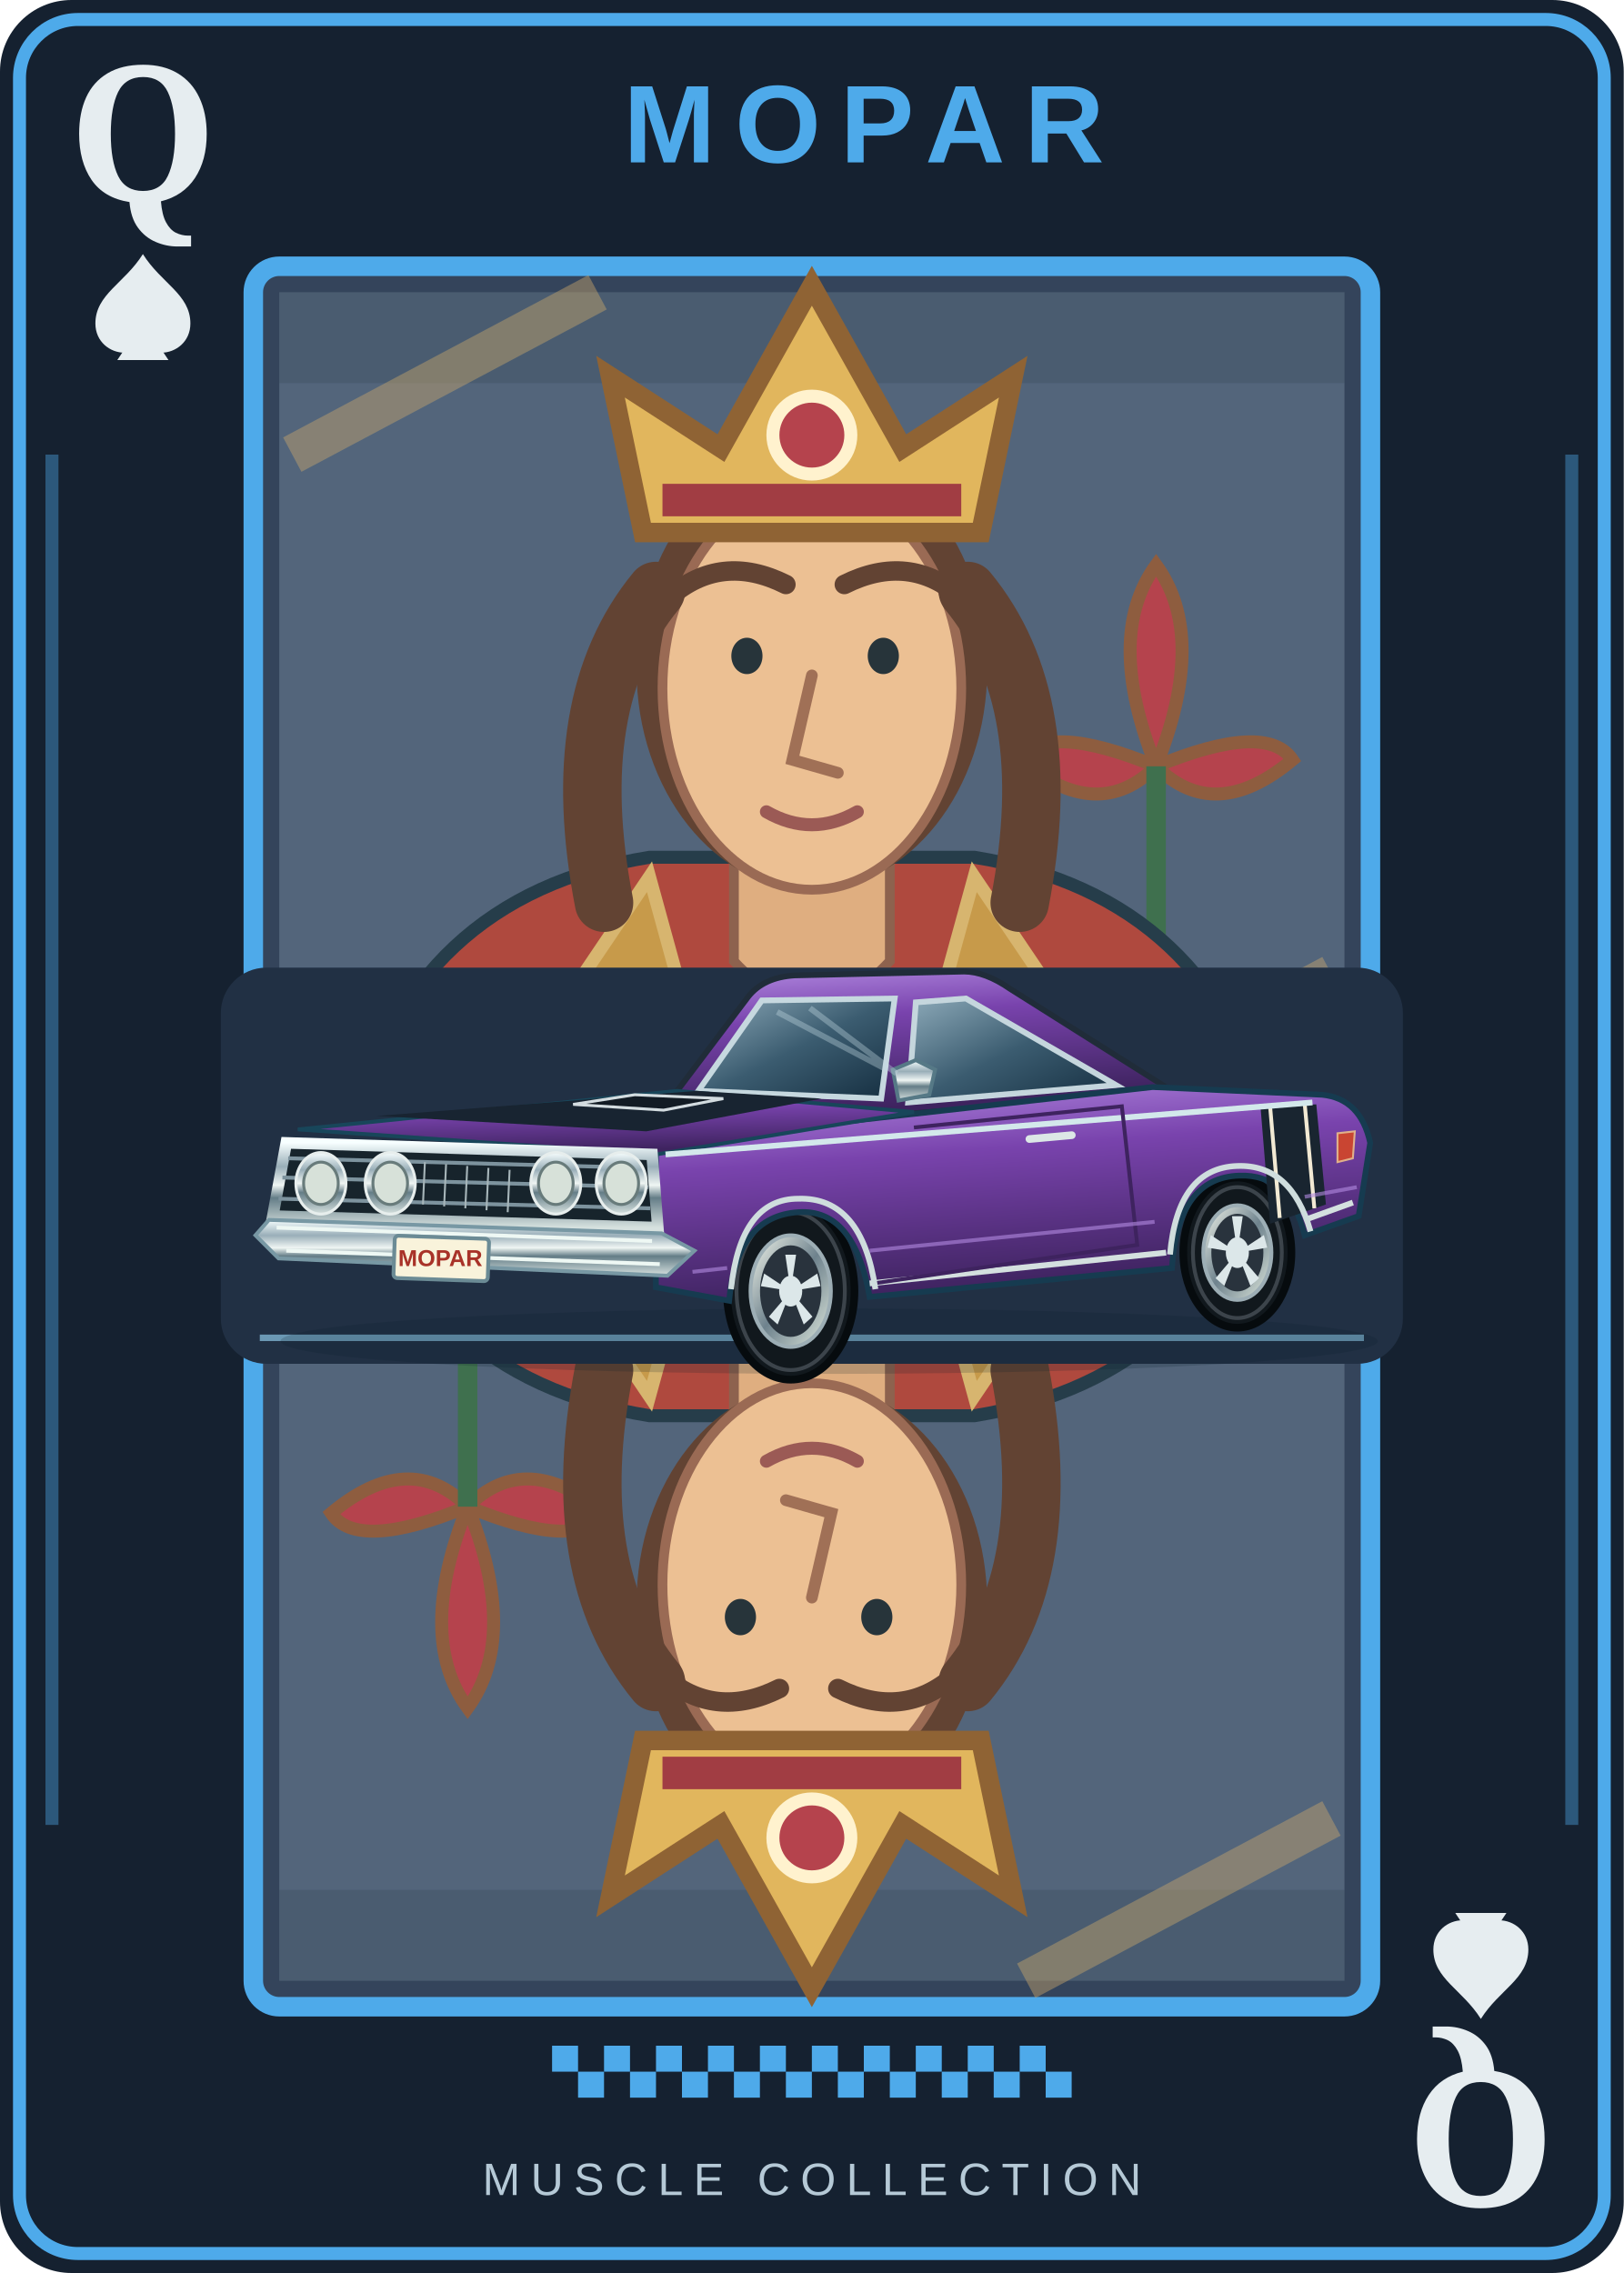
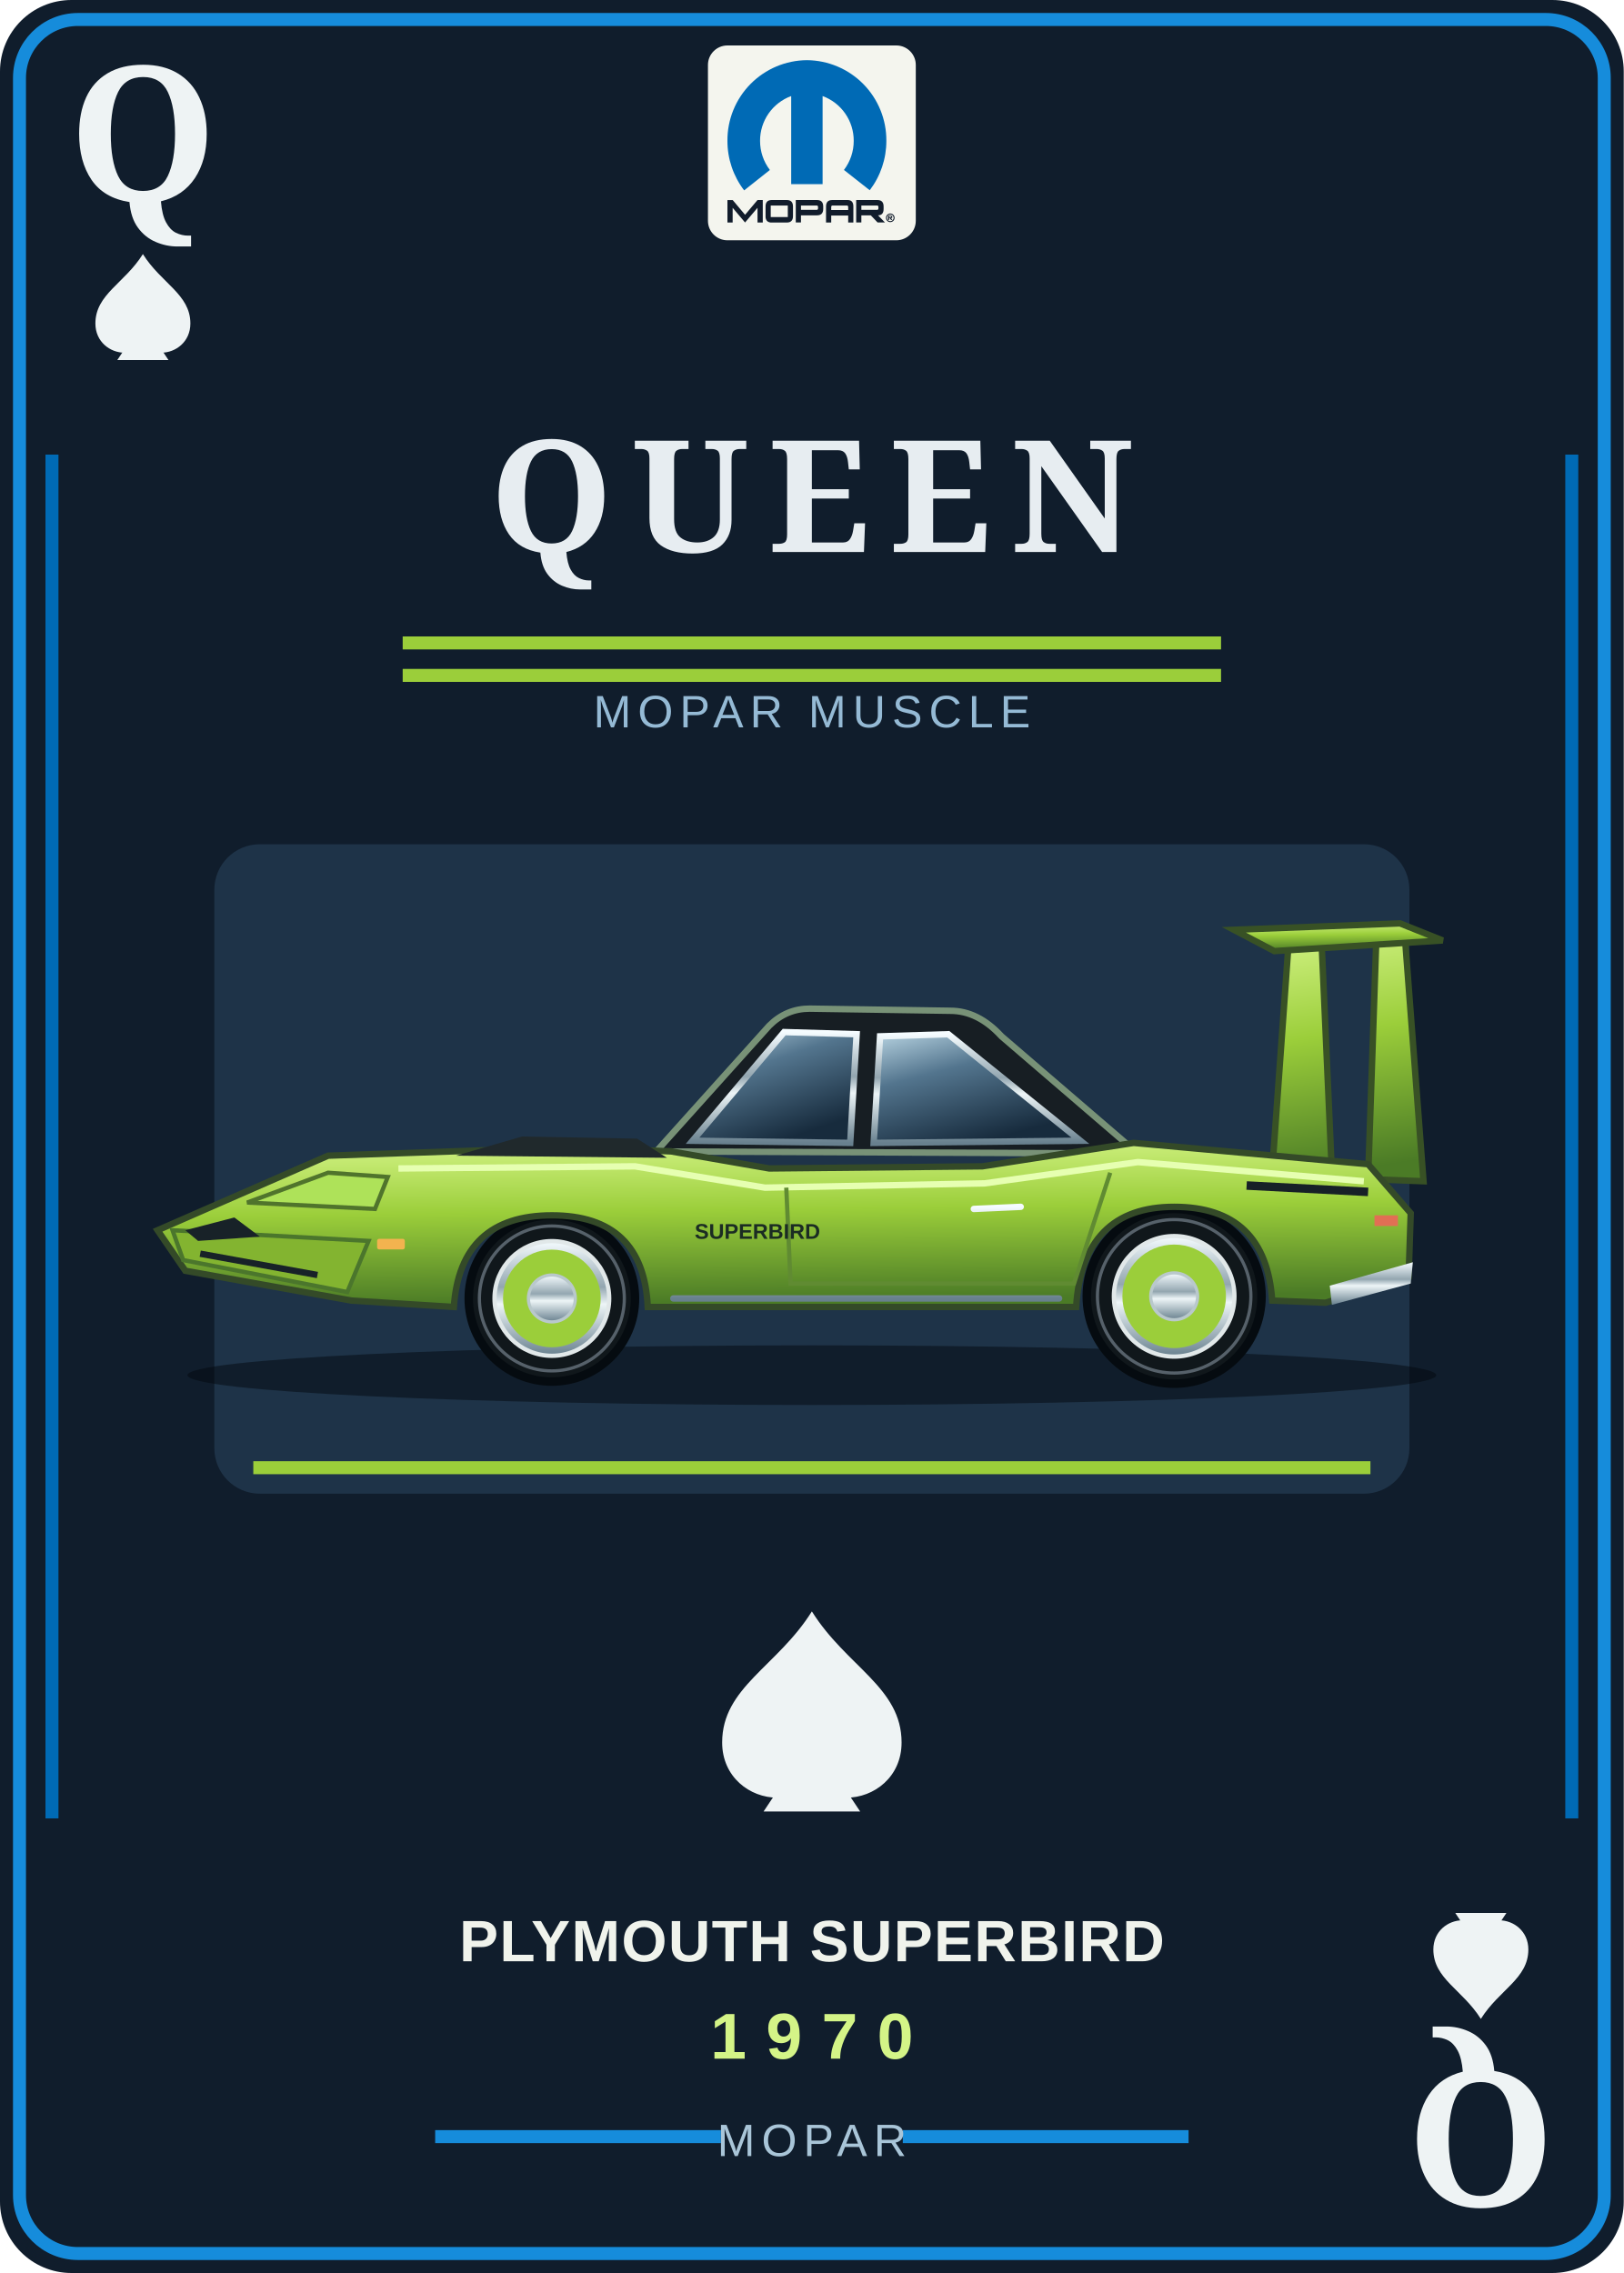
- <svg xmlns="http://www.w3.org/2000/svg" xmlns:xlink="http://www.w3.org/1999/xlink" viewBox="0 0 250 350" role="img" aria-label="Q of S — MOPAR">
-   <rect width="250" height="350" rx="11" fill="#152130" />
-   <rect x="3" y="3" width="244" height="344" rx="9" fill="none" stroke="#4eaaea" stroke-width="2" />
-   <path d="M8 70v211m234-211v211" stroke="#4eaaea" stroke-width="2" opacity=".4" />
-   <text x="133" y="25" text-anchor="middle" fill="#4eaaea" font-family="Arial,sans-serif" font-weight="900" font-size="17" letter-spacing="3">MOPAR</text>
-   <rect x="85" y="315" width="4" height="4" fill="#4eaaea" />
-   <rect x="93" y="315" width="4" height="4" fill="#4eaaea" />
-   <rect x="101" y="315" width="4" height="4" fill="#4eaaea" />
-   <rect x="109" y="315" width="4" height="4" fill="#4eaaea" />
-   <rect x="117" y="315" width="4" height="4" fill="#4eaaea" />
-   <rect x="125" y="315" width="4" height="4" fill="#4eaaea" />
-   <rect x="133" y="315" width="4" height="4" fill="#4eaaea" />
-   <rect x="141" y="315" width="4" height="4" fill="#4eaaea" />
-   <rect x="149" y="315" width="4" height="4" fill="#4eaaea" />
-   <rect x="157" y="315" width="4" height="4" fill="#4eaaea" />
-   <rect x="89" y="319" width="4" height="4" fill="#4eaaea" />
-   <rect x="97" y="319" width="4" height="4" fill="#4eaaea" />
-   <rect x="105" y="319" width="4" height="4" fill="#4eaaea" />
-   <rect x="113" y="319" width="4" height="4" fill="#4eaaea" />
-   <rect x="121" y="319" width="4" height="4" fill="#4eaaea" />
-   <rect x="129" y="319" width="4" height="4" fill="#4eaaea" />
-   <rect x="137" y="319" width="4" height="4" fill="#4eaaea" />
-   <rect x="145" y="319" width="4" height="4" fill="#4eaaea" />
-   <rect x="153" y="319" width="4" height="4" fill="#4eaaea" />
-   <rect x="161" y="319" width="4" height="4" fill="#4eaaea" />
-   <text x="125" y="338" text-anchor="middle" fill="#b5c9d6" font-family="Arial,sans-serif" font-size="7" letter-spacing="1.6">MUSCLE COLLECTION</text>
+ <svg xmlns="http://www.w3.org/2000/svg" xmlns:xlink="http://www.w3.org/1999/xlink" viewBox="0 0 250 350" role="img" aria-label="Q of S — MOPAR, 1970 PLYMOUTH SUPERBIRD">
  <defs>
    <symbol id="pip" viewBox="0 0 32 32">
-       <g fill="#e6edf0">
+       <g fill="#eef3f4">
        <path d="M16 2C11 10 3 13 3 21c0 5 4 8 8 8 2 0 4-1 5-3 1 2 3 3 5 3 4 0 8-3 8-8 0-8-8-11-13-19Z" />
        <path d="M13 25h6l4 6H9Z" />
      </g>
    </symbol>
-     <linearGradient id="body-paint" x1="0" y1="0" x2=".25" y2="1">
-       <stop stop-color="#b28ae1" />
-       <stop offset=".38" stop-color="#7943ad" />
-       <stop offset="1" stop-color="#3e235f" />
+     <symbol id="mopar-logo" viewBox="0 0 49 48">
+       <path d="M23.058 -0.001C16.896 0.046 11.005 2.539 6.681 6.93C2.356 11.32 -0.047 17.249 -6.73679e-05 23.411C-0.013 28.605 1.692 33.657 4.849 37.782L12.314 31.865C10.46 29.437 9.459 26.466 9.467 23.411C9.456 20.579 10.316 17.812 11.932 15.486C13.548 13.16 15.841 11.388 18.499 10.411V35.973H27.613V10.41C30.271 11.387 32.564 13.159 34.18 15.485C35.796 17.811 36.656 20.578 36.645 23.41C36.652 26.461 35.655 29.429 33.807 31.856L41.29 37.744C44.429 33.626 46.124 28.589 46.112 23.411C46.159 17.249 43.756 11.322 39.433 6.931C35.11 2.541 29.22 0.047 23.058 -0.001Z" fill="#006ab5" />
+       <path d="M0 47.115V40.602H1.536L5.118 44.869L8.726 40.59H10.255V47.115H8.726V42.844L5.114 47.106L1.514 42.845V47.116L0 47.115ZM37.358 47.09H38.858V45.027H41.6L43.572 47.1H45.149C45.333 47.109 45.517 47.105 45.7 47.09C44.359 45.721 43.693 45.032 43.7 45.025C44.776 45.025 45.315 44.403 45.315 43.168V42.462C45.315 41.214 44.719 40.59 43.526 40.59H37.358V47.09ZM38.858 42.179H43.421C43.677 42.179 43.808 42.327 43.808 42.618V42.985C43.808 43.285 43.677 43.436 43.421 43.436H38.861L38.858 42.179ZM36.54 42.452C36.542 41.211 35.993 40.59 34.894 40.59H30.394C29.203 40.59 28.607 41.211 28.607 42.452V47.117H30.113V45.081H35.04V47.117H36.54V42.452ZM30.112 43.49V42.646C30.112 42.334 30.24 42.178 30.496 42.178H34.655C34.911 42.178 35.039 42.334 35.039 42.646V43.49H30.112ZM19.831 47.09H21.337V45.027H25.994C27.194 45.027 27.794 44.405 27.794 43.161V42.461C27.792 41.214 27.192 40.59 25.994 40.59H19.831V47.09ZM21.337 42.179H25.9C26.159 42.179 26.289 42.327 26.289 42.618V42.985C26.289 43.286 26.159 43.436 25.9 43.436H21.34L21.337 42.179ZM17.517 42.633V45.533H12.565V42.181H17.517V42.633ZM17.232 40.59H12.749C11.624 40.627 11.061 41.248 11.062 42.451V45.251C11.014 45.763 11.169 46.273 11.492 46.673C11.679 46.834 11.897 46.956 12.132 47.032C12.366 47.107 12.614 47.135 12.86 47.114H17.333C18.458 47.079 19.021 46.459 19.02 45.255V42.455C19.02 41.212 18.424 40.59 17.232 40.59Z" fill="#111c2b" fill-rule="evenodd" />
+       <path d="M47.252 46.724C47.379 46.724 47.506 46.699 47.623 46.65C47.741 46.6 47.848 46.529 47.938 46.438C48.028 46.348 48.1 46.24 48.148 46.122C48.197 46.004 48.222 45.878 48.221 45.75C48.222 45.622 48.197 45.496 48.148 45.378C48.1 45.26 48.028 45.153 47.938 45.062C47.848 44.972 47.741 44.9 47.623 44.851C47.505 44.802 47.379 44.777 47.252 44.777C47.124 44.777 46.997 44.802 46.879 44.85C46.76 44.899 46.653 44.971 46.562 45.061C46.472 45.152 46.4 45.259 46.351 45.377C46.302 45.495 46.277 45.622 46.277 45.75C46.277 45.878 46.302 46.005 46.351 46.123C46.399 46.242 46.471 46.349 46.562 46.44C46.652 46.53 46.76 46.602 46.878 46.651C46.997 46.7 47.123 46.725 47.252 46.724ZM46 45.75C46 45.418 46.132 45.1 46.367 44.866C46.602 44.632 46.92 44.5 47.252 44.5C47.583 44.501 47.9 44.633 48.134 44.867C48.368 45.101 48.5 45.419 48.5 45.75C48.5 46.081 48.368 46.399 48.134 46.633C47.9 46.868 47.583 47 47.252 47C46.92 47 46.602 46.868 46.367 46.634C46.132 46.4 46 46.082 46 45.75Z" fill="#111c2b" fill-rule="evenodd" />
+       <path d="M46.961 45.853H47.114L47.474 46.377H47.873L47.474 45.831C47.684 45.817 47.85 45.736 47.85 45.505C47.85 45.217 47.61 45.125 47.207 45.125H46.625V46.375H46.961V45.853ZM46.961 45.64V45.333H47.193C47.321 45.333 47.5 45.344 47.5 45.473C47.5 45.601 47.414 45.637 47.264 45.637L46.961 45.64Z" fill="#111c2b" fill-rule="evenodd" />
+     </symbol>
+     <linearGradient id="vehicle-paint" x1="0" y1="0" x2=".1" y2="1">
+       <stop stop-color="#d4f487" />
+       <stop offset=".45" stop-color="#9bce3a" />
+       <stop offset="1" stop-color="#4b7b26" />
    </linearGradient>
-     <linearGradient id="chrome" x1="0" y1="0" x2="0" y2="1">
-       <stop stop-color="#f7ffff" />
-       <stop offset=".28" stop-color="#99aeb8" />
-       <stop offset=".5" stop-color="#eff5f3" />
-       <stop offset=".65" stop-color="#647d87" />
-       <stop offset="1" stop-color="#d6e1df" />
+     <linearGradient id="vehicle-chrome" x1="0" y1="0" x2="0" y2="1">
+       <stop stop-color="#f5fcff" />
+       <stop offset=".4" stop-color="#93a6b0" />
+       <stop offset=".55" stop-color="#edf5f7" />
+       <stop offset="1" stop-color="#68808e" />
    </linearGradient>
-     <linearGradient id="wheel-metal" x1="0" y1="0" x2="1" y2="1">
-       <stop stop-color="#f5f8ed" />
-       <stop offset=".5" stop-color="#6e828d" />
-       <stop offset="1" stop-color="#e2ebdf" />
+     <linearGradient id="vehicle-glass" x1="0" y1="0" x2=".5" y2="1">
+       <stop stop-color="#b7d3e1" />
+       <stop offset=".4" stop-color="#53758e" />
+       <stop offset="1" stop-color="#172b3d" />
    </linearGradient>
-     <linearGradient id="glass" x1="0" y1="0" x2="1" y2="1">
-       <stop stop-color="#8daab9" />
-       <stop offset=".5" stop-color="#3b5c70" />
-       <stop offset="1" stop-color="#152e40" />
-     </linearGradient>
-     <symbol id="vehicle" viewBox="0 0 640 280">
-       <ellipse cx="329" cy="248" rx="285" ry="17" fill="#081c29" opacity=".18" />
+     <symbol id="vehicle" data-model="superbird" viewBox="0 0 640 280">
+       <ellipse cx="320" cy="252" rx="293" ry="14" fill="#02080e" opacity=".5" />
      <g>
-         <ellipse cx="541" cy="202" rx="28.08" ry="39" fill="#11181d" stroke="#060b0e" stroke-width="4" />
-         <ellipse cx="541" cy="202" rx="23.08" ry="34" fill="none" stroke="#3c444b" stroke-width="2" />
-         <ellipse cx="541" cy="202" rx="17.69" ry="24.57" fill="url(#wheel-metal)" stroke="#9daeb5" stroke-width="2" />
-         <ellipse cx="541" cy="202" rx="13.514" ry="20.147" fill="#29333d" />
-         <g transform="translate(541 202) scale(.7 .86) translate(-541 -202)">
-           <path d="M541 202l-4-22 8 0Z" fill="#dce7e9" transform="rotate(0 541 202)" />
-           <path d="M541 202l-4-22 8 0Z" fill="#dce7e9" transform="rotate(72 541 202)" />
-           <path d="M541 202l-4-22 8 0Z" fill="#dce7e9" transform="rotate(144 541 202)" />
-           <path d="M541 202l-4-22 8 0Z" fill="#dce7e9" transform="rotate(216 541 202)" />
-           <path d="M541 202l-4-22 8 0Z" fill="#dce7e9" transform="rotate(288 541 202)" />
-         </g>
-         <ellipse cx="541" cy="202" rx="6" ry="8" fill="#dce7e9" />
+         <circle cx="198" cy="216" r="39" fill="#10171b" stroke="#050b10" stroke-width="4" />
+         <circle cx="198" cy="216" r="34" fill="none" stroke="#56616a" stroke-width="1.5" />
+         <circle cx="198" cy="216" r="26.91" fill="url(#vehicle-chrome)" stroke="#e1e8e9" stroke-width="2" />
+         <circle cx="198" cy="216" r="22.91" fill="#9bce3a" />
+         <circle cx="198" cy="216" r="11" fill="url(#vehicle-chrome)" stroke="#b9c8cc" stroke-width="1.5" />
      </g>
      <g>
-         <ellipse cx="309" cy="222" rx="33.12" ry="46" fill="#11181d" stroke="#060b0e" stroke-width="4" />
-         <ellipse cx="309" cy="222" rx="28.12" ry="41" fill="none" stroke="#3c444b" stroke-width="2" />
-         <ellipse cx="309" cy="222" rx="20.866" ry="28.98" fill="url(#wheel-metal)" stroke="#9daeb5" stroke-width="2" />
-         <ellipse cx="309" cy="222" rx="15.939" ry="23.764" fill="#29333d" />
-         <g transform="translate(309 222) scale(.7 .86) translate(-309 -222)">
-           <path d="M309 222l-4-22 8 0Z" fill="#dce7e9" transform="rotate(0 309 222)" />
-           <path d="M309 222l-4-22 8 0Z" fill="#dce7e9" transform="rotate(72 309 222)" />
-           <path d="M309 222l-4-22 8 0Z" fill="#dce7e9" transform="rotate(144 309 222)" />
-           <path d="M309 222l-4-22 8 0Z" fill="#dce7e9" transform="rotate(216 309 222)" />
-           <path d="M309 222l-4-22 8 0Z" fill="#dce7e9" transform="rotate(288 309 222)" />
-         </g>
-         <ellipse cx="309" cy="222" rx="6" ry="8" fill="#dce7e9" />
+         <circle cx="490" cy="215" r="41" fill="#10171b" stroke="#050b10" stroke-width="4" />
+         <circle cx="490" cy="215" r="36" fill="none" stroke="#56616a" stroke-width="1.5" />
+         <circle cx="490" cy="215" r="28.29" fill="url(#vehicle-chrome)" stroke="#e1e8e9" stroke-width="2" />
+         <circle cx="490" cy="215" r="24.29" fill="#9bce3a" />
+         <circle cx="490" cy="215" r="11" fill="url(#vehicle-chrome)" stroke="#b9c8cc" stroke-width="1.5" />
      </g>
-       <path d="M247 122 287 69Q295 59 311 58L399 56Q410 56 423 65L507 118 369 130Z" fill="url(#body-paint)" stroke="#202c39" stroke-width="3" />
-       <path d="m261 118 33-47 69-1-7 52Z" fill="url(#glass)" stroke="#c6d8df" stroke-width="3" />
-       <path d="m374 72 26-2 78 45-108 9Z" fill="url(#glass)" stroke="#c5d6dd" stroke-width="3" />
-       <path d="M239 145 497 116 585 120Q605 122 610 145L604 183 576 193Q568 161 542 162Q510 163 507 210L350 225Q342 179 313 181Q281 183 277 227L239 220Z" fill="url(#body-paint)" stroke="#163b50" stroke-width="3" />
-       <path d="M53 138 250 118 373 129 239 151Z" fill="url(#body-paint)" stroke="#18465a" stroke-width="2" />
-       <path d="m94 131 140 8 91-17-65-4Z" fill="#182431" />
-       <path d="m196 125 47 3 31-6-46-2Z" fill="#121b24" stroke="#d3dce0" stroke-width="1.5" />
-       <path d="m553 126 29-1 5 52-29 10Z" fill="#192530" />
-       <path d="m558 126 5 58m13-59 5 54" stroke="#f2ead4" stroke-width="2" />
-       <path d="m244 151 336-27" fill="none" stroke="#d3e8eb" stroke-width="3" />
-       <path d="m350 218 154-16m72-17 25-9" stroke="#d4e0df" stroke-width="3" />
-       <path d="m373 137 108-11 8 72-137 20" fill="none" stroke="#3e235f" stroke-width="2" />
-       <path d="m433 143 22-2" stroke="#dce7e6" stroke-width="4" stroke-linecap="round" />
-       <path d="m258 212 18-2m74-9 148-15m78-13 27-5" fill="none" stroke="#b28ae1" stroke-width="2" opacity=".6" />
-       <path d="M47 145 237 151 240 189 40 183Z" fill="#17242c" stroke="url(#chrome)" stroke-width="6" />
-       <path d="m48 153 184 5M45 163l190 5m-192 6 193 5" stroke="#7d939e" stroke-width="2" />
-       <path d="m119 155-1 22m12-21-1 22m12-21-1 22m12-21-1 22m12-21-1 22" stroke="#a6b5b9" stroke-width="1" />
-       <ellipse cx="65" cy="166" rx="13" ry="16" fill="url(#chrome)" stroke="#e7eeed" stroke-width="1.5" />
-       <ellipse cx="65" cy="166" rx="9" ry="11" fill="#d7e1d9" stroke="#687b7b" stroke-width="1.5" />
-       <ellipse cx="101" cy="166" rx="13" ry="16" fill="url(#chrome)" stroke="#e7eeed" stroke-width="1.5" />
-       <ellipse cx="101" cy="166" rx="9" ry="11" fill="#d7e1d9" stroke="#687b7b" stroke-width="1.5" />
-       <ellipse cx="187" cy="166" rx="13" ry="16" fill="url(#chrome)" stroke="#e7eeed" stroke-width="1.5" />
-       <ellipse cx="187" cy="166" rx="9" ry="11" fill="#d7e1d9" stroke="#687b7b" stroke-width="1.5" />
-       <ellipse cx="221" cy="166" rx="13" ry="16" fill="url(#chrome)" stroke="#e7eeed" stroke-width="1.5" />
-       <ellipse cx="221" cy="166" rx="9" ry="11" fill="#d7e1d9" stroke="#687b7b" stroke-width="1.5" />
-       <path d="m38 185 204 7 17 9-14 13-202-9-12-12Z" fill="url(#chrome)" stroke="#7898a4" stroke-width="2" />
-       <path d="m42 189 195 7m-190 5 194 7" stroke="#eef8f4" stroke-width="2" />
-       <rect x="103" y="194" width="49" height="22" rx="2" fill="#f9f3db" stroke="#6b8b95" stroke-width="2" transform="rotate(2 127 205)" />
-       <text x="127" y="209" text-anchor="middle" fill="#a83228" font-size="12" font-weight="700" font-family="Arial,sans-serif">MOPAR</text>
-       <path d="M278 221q5-47 35-47 33-1 40 47m153-18q4-45 35-46 28-1 38 34" fill="none" stroke="#cfdddd" stroke-width="3" />
-       <path d="m365 123-3-16 12-5 10 5-3 13Z" fill="url(#chrome)" stroke="#567986" stroke-width="2" />
-       <path d="m359 107-57-30m62 32-45-34" stroke="#c5dce4" stroke-width="3" opacity=".36" />
-       <path d="m593 140 9-1-1 14-8 2Z" fill="#c94532" stroke="#dfb08a" stroke-width="1" />
+       <path d="m247 147 53-59q8-8 19-8l66 1q13 0 24 12l64 55Z" fill="#171e23" stroke="#789277" stroke-width="3" />
+       <path d="m264 142 43-51 34 1-3 51Z" fill="url(#vehicle-glass)" stroke="url(#vehicle-chrome)" stroke-width="3" />
+       <path d="m352 93 32-1 62 50-97 1Z" fill="url(#vehicle-glass)" stroke="url(#vehicle-chrome)" stroke-width="3" />
+       <path d="m536 156 8-111h15l5 112Zm45 4 4-117h13l9 118Z" fill="url(#vehicle-paint)" stroke="#385125" stroke-width="3" />
+       <path d="m518 43 78-3 20 8-79 5Z" fill="url(#vehicle-paint)" stroke="#385125" stroke-width="3" />
+       <path data-body="superbird" d="m13 184 80-35 116-4 45 2 46 8 100-1 71-11 110 10 20 23-1 30-39 12-25-1q-3-44-46-44t-46 47H243q-2-43-45-43t-46 43l-48-3-78-14Z" fill="url(#vehicle-paint)" stroke="#344a28" stroke-width="3" />
+       <path d="m20 184 92 5-10 24-77-15Z" fill="#83b430" stroke="#4b762c" stroke-width="2" />
+       <path d="m55 171 38-14 28 2-6 15Z" fill="#aee259" stroke="#50742c" stroke-width="2" />
+       <path d="m26 184 23-6 12 9-29 2Z" fill="#182228" />
+       <path d="m33 195 55 10" stroke="#182228" stroke-width="3" />
+       <path d="m126 155 111-1 61 10 103-2 72-10 106 9" fill="none" stroke="#e6ffb1" stroke-width="3" />
+       <path d="m308 164 2 45h133l17-52" fill="none" stroke="#608b32" stroke-width="2" />
+       <path d="m396 174 22-1m-163 43h181" stroke="url(#vehicle-chrome)" stroke-width="3" stroke-linecap="round" />
+       <path d="m153 149 31-9 54 1 14 9Z" fill="#20292c" />
+       <path d="m524 163 57 3" stroke="#172027" stroke-width="4" />
+       <text x="265" y="188" font-family="Arial,sans-serif" font-size="10" font-weight="700" fill="#1b2c23">SUPERBIRD</text>
+       <rect x="116" y="188" width="13" height="5" rx="1" fill="#f3b34f" />
+       <rect x="584" y="177" width="11" height="5" fill="#e16f54" />
+       <path d="m563 210 39-11-1 10-37 10Z" fill="url(#vehicle-chrome)" />
    </symbol>
  </defs>
-   <g fill="#e6edf0" text-anchor="middle">
+   <rect width="250" height="350" rx="11" fill="#101d2c" />
+   <rect x="3" y="3" width="244" height="344" rx="9" fill="none" stroke="#168cdb" stroke-width="2" />
+   <path d="M8 70v210m234-210v210" stroke="#006ab5" stroke-width="2" />
+   <rect x="109" y="7" width="32" height="30" rx="3" fill="#f4f5ee" />
+   <use xlink:href="#mopar-logo" x="112" y="9" width="26" height="26" />
+   <g fill="#eef3f4" text-anchor="middle">
    <text x="22" y="31" font-family="Georgia,serif" font-weight="700" font-size="29">Q</text>
    <use xlink:href="#pip" x="13" y="38" width="18" height="18" />
  </g>
  <g transform="rotate(180 125 175)">
-     <g fill="#e6edf0" text-anchor="middle">
+     <g fill="#eef3f4" text-anchor="middle">
      <text x="22" y="31" font-family="Georgia,serif" font-weight="700" font-size="29">Q</text>
      <use xlink:href="#pip" x="13" y="38" width="18" height="18" />
    </g>
  </g>
+   <text x="125" y="302" text-anchor="middle" fill="#f0f3ec" font-family="Arial,sans-serif" font-size="9" font-weight="700" letter-spacing=".2">PLYMOUTH SUPERBIRD</text>
+   <text x="125" y="317" text-anchor="middle" fill="#d4f487" font-family="Arial,sans-serif" font-size="10" font-weight="700" letter-spacing="3">1970</text>
+   <path d="M67 329h44m28 0h44" stroke="#168cdb" stroke-width="2" />
+   <text x="125" y="332" text-anchor="middle" fill="#a9c5d8" font-family="Arial,sans-serif" font-size="7" letter-spacing="1">MOPAR</text>
  <g id="main-art">
-     <rect x="39" y="41" width="172" height="268" rx="4" fill="#34445b" stroke="#4eaaea" stroke-width="3" />
-     <g>
-       <rect x="43" y="45" width="164" height="130" fill="#53657b" />
-       <path d="M43 45h164v14H43Zm0 116h164v14H43Z" fill="#182b35" opacity=".16" />
-       <path d="M45 70 92 45M158 175l47-25" stroke="#c5a56b" stroke-width="6" opacity=".45" />
-       <path d="M178 118q8-20 0-31-8 11 0 31Zm0 0q-17-7-21-1 12 10 21 1Zm0 0q17-7 21-1-12 10-21 1Z" fill="#b5434d" stroke="#8e5d3f" stroke-width="2" />
-       <path d="M178 118v48" stroke="#3f704e" stroke-width="3" />
-       <path d="M54 175 Q63 138 100 132 L150 132 Q187 138 196 175Z" fill="#af493e" stroke="#263d4a" stroke-width="2" />
-       <path d="M73 175 100 135 111 175M177 175 150 135 139 175" fill="#c79a4a" stroke="#d7b56f" stroke-width="2" />
-       <path d="M113 126v22q12 13 24 0v-22" fill="#dfae80" stroke="#8d624e" stroke-width="1.5" />
-       <ellipse cx="125" cy="103" rx="27" ry="34" fill="#624333" />
-       <ellipse cx="125" cy="106" rx="23" ry="31" fill="#ecc093" stroke="#9a6a54" stroke-width="1.5" />
-       <path d="M103 92q8-7 18-2M130 90q10-5 18 2" fill="none" stroke="#624333" stroke-width="3" stroke-linecap="round" />
-       <ellipse cx="115" cy="101" rx="2.4" ry="2.8" fill="#27343a" />
-       <ellipse cx="136" cy="101" rx="2.4" ry="2.8" fill="#27343a" />
-       <path d="m125 104-3 13 7 2" fill="none" stroke="#a07056" stroke-width="1.8" stroke-linecap="round" />
-       <path d="M118 125q7 4 14 0" fill="none" stroke="#9b5a55" stroke-width="2" stroke-linecap="round" />
-       <path d="M99 82 94 58l17 11 14-25 14 25 17-11-5 24Z" fill="#e1b65d" stroke="#8f6334" stroke-width="3" />
-       <path d="M102 77h46" stroke="#a13d43" stroke-width="5" />
-       <circle cx="125" cy="67" r="6" fill="#b5434d" stroke="#fff2ce" stroke-width="2" />
-       <path d="M101 91q-14 17-8 48M149 91q14 17 8 48" fill="none" stroke="#624333" stroke-width="9" stroke-linecap="round" />
-       <path d="M56 174h138" stroke="#d5a351" stroke-width="3" />
-     </g>
-     <g transform="rotate(180 125 175)">
-       <g>
-         <rect x="43" y="45" width="164" height="130" fill="#53657b" />
-         <path d="M43 45h164v14H43Zm0 116h164v14H43Z" fill="#182b35" opacity=".16" />
-         <path d="M45 70 92 45M158 175l47-25" stroke="#c5a56b" stroke-width="6" opacity=".45" />
-         <path d="M178 118q8-20 0-31-8 11 0 31Zm0 0q-17-7-21-1 12 10 21 1Zm0 0q17-7 21-1-12 10-21 1Z" fill="#b5434d" stroke="#8e5d3f" stroke-width="2" />
-         <path d="M178 118v48" stroke="#3f704e" stroke-width="3" />
-         <path d="M54 175 Q63 138 100 132 L150 132 Q187 138 196 175Z" fill="#af493e" stroke="#263d4a" stroke-width="2" />
-         <path d="M73 175 100 135 111 175M177 175 150 135 139 175" fill="#c79a4a" stroke="#d7b56f" stroke-width="2" />
-         <path d="M113 126v22q12 13 24 0v-22" fill="#dfae80" stroke="#8d624e" stroke-width="1.5" />
-         <ellipse cx="125" cy="103" rx="27" ry="34" fill="#624333" />
-         <ellipse cx="125" cy="106" rx="23" ry="31" fill="#ecc093" stroke="#9a6a54" stroke-width="1.5" />
-         <path d="M103 92q8-7 18-2M130 90q10-5 18 2" fill="none" stroke="#624333" stroke-width="3" stroke-linecap="round" />
-         <ellipse cx="115" cy="101" rx="2.4" ry="2.8" fill="#27343a" />
-         <ellipse cx="136" cy="101" rx="2.4" ry="2.8" fill="#27343a" />
-         <path d="m125 104-3 13 7 2" fill="none" stroke="#a07056" stroke-width="1.8" stroke-linecap="round" />
-         <path d="M118 125q7 4 14 0" fill="none" stroke="#9b5a55" stroke-width="2" stroke-linecap="round" />
-         <path d="M99 82 94 58l17 11 14-25 14 25 17-11-5 24Z" fill="#e1b65d" stroke="#8f6334" stroke-width="3" />
-         <path d="M102 77h46" stroke="#a13d43" stroke-width="5" />
-         <circle cx="125" cy="67" r="6" fill="#b5434d" stroke="#fff2ce" stroke-width="2" />
-         <path d="M101 91q-14 17-8 48M149 91q14 17 8 48" fill="none" stroke="#624333" stroke-width="9" stroke-linecap="round" />
-         <path d="M56 174h138" stroke="#d5a351" stroke-width="3" />
-       </g>
-     </g>
-     <path d="M43 175h164" stroke="#9d743e" stroke-width="4" />
-     <path d="M112 175 125 162l13 13-13 13Z" fill="#fff8e8" stroke="#a77a3f" stroke-width="2" />
-     <use xlink:href="#pip" x="116" y="166" width="18" height="18" />
-     <rect x="34" y="149" width="182" height="61" rx="7" fill="#213044" />
-     <path d="M40 206h170" stroke="#6b98b4" stroke-width="1" />
-     <use xlink:href="#vehicle" x="22" y="133" width="206" height="83" />
+     <text x="125" y="85" text-anchor="middle" fill="#e7edf1" font-family="Georgia,serif" font-size="24" font-weight="700" letter-spacing="3">QUEEN</text>
+     <path d="M62 99h126m-126 5h126" stroke="#9bce3a" stroke-width="2" />
+     <rect x="33" y="130" width="184" height="100" rx="7" fill="#1e3348" />
+     <path d="M39 226h172" stroke="#9bce3a" stroke-width="2" />
+     <use xlink:href="#vehicle" x="20" y="117" width="210" height="116" />
+     <use xlink:href="#pip" x="108" y="246" width="34" height="34" />
+     <text x="125" y="112" text-anchor="middle" fill="#95bad5" font-family="Arial,sans-serif" font-size="7" letter-spacing="1">MOPAR MUSCLE</text>
  </g>
</svg>
